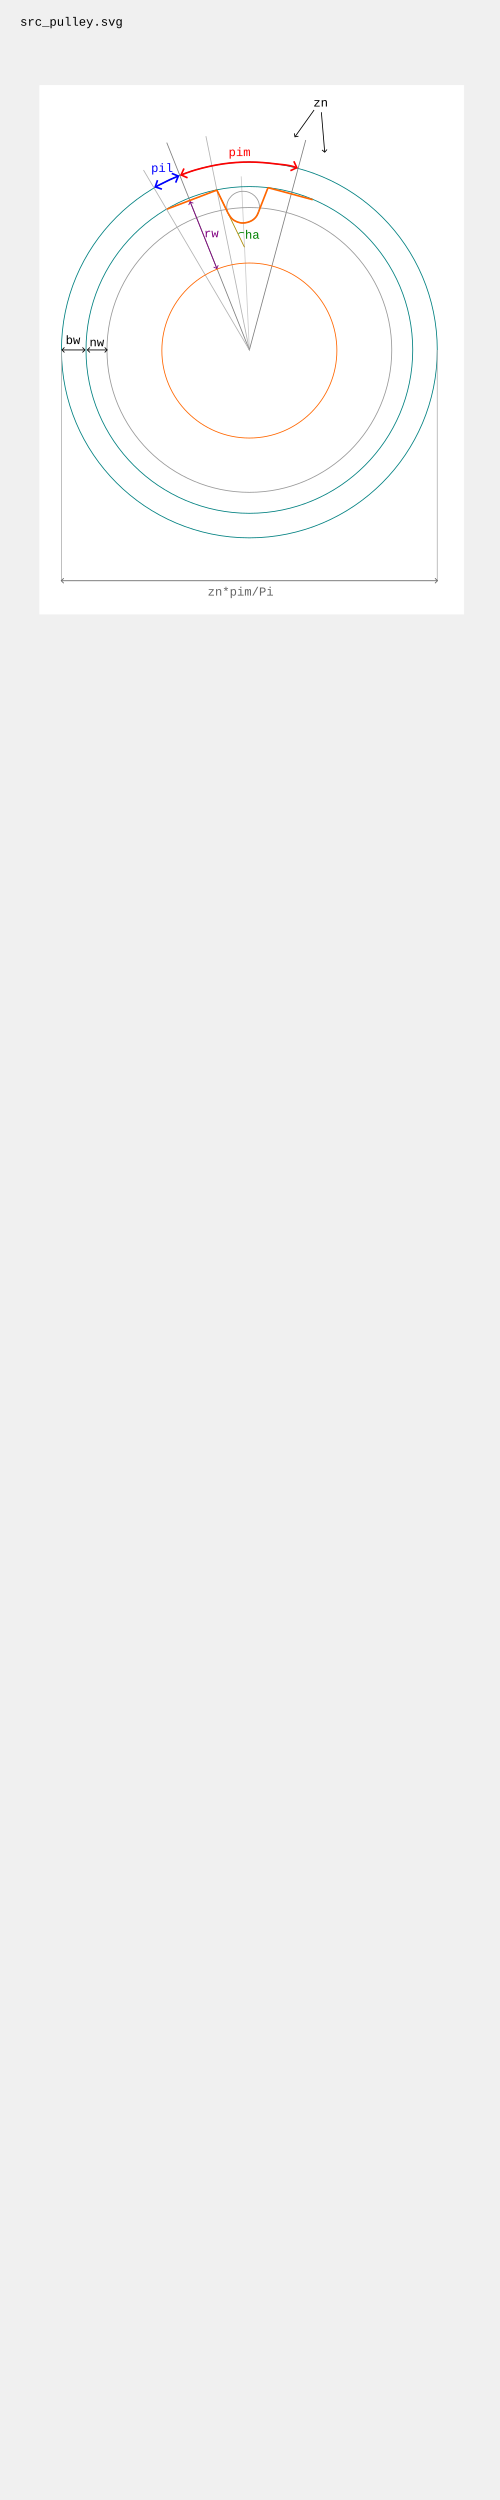
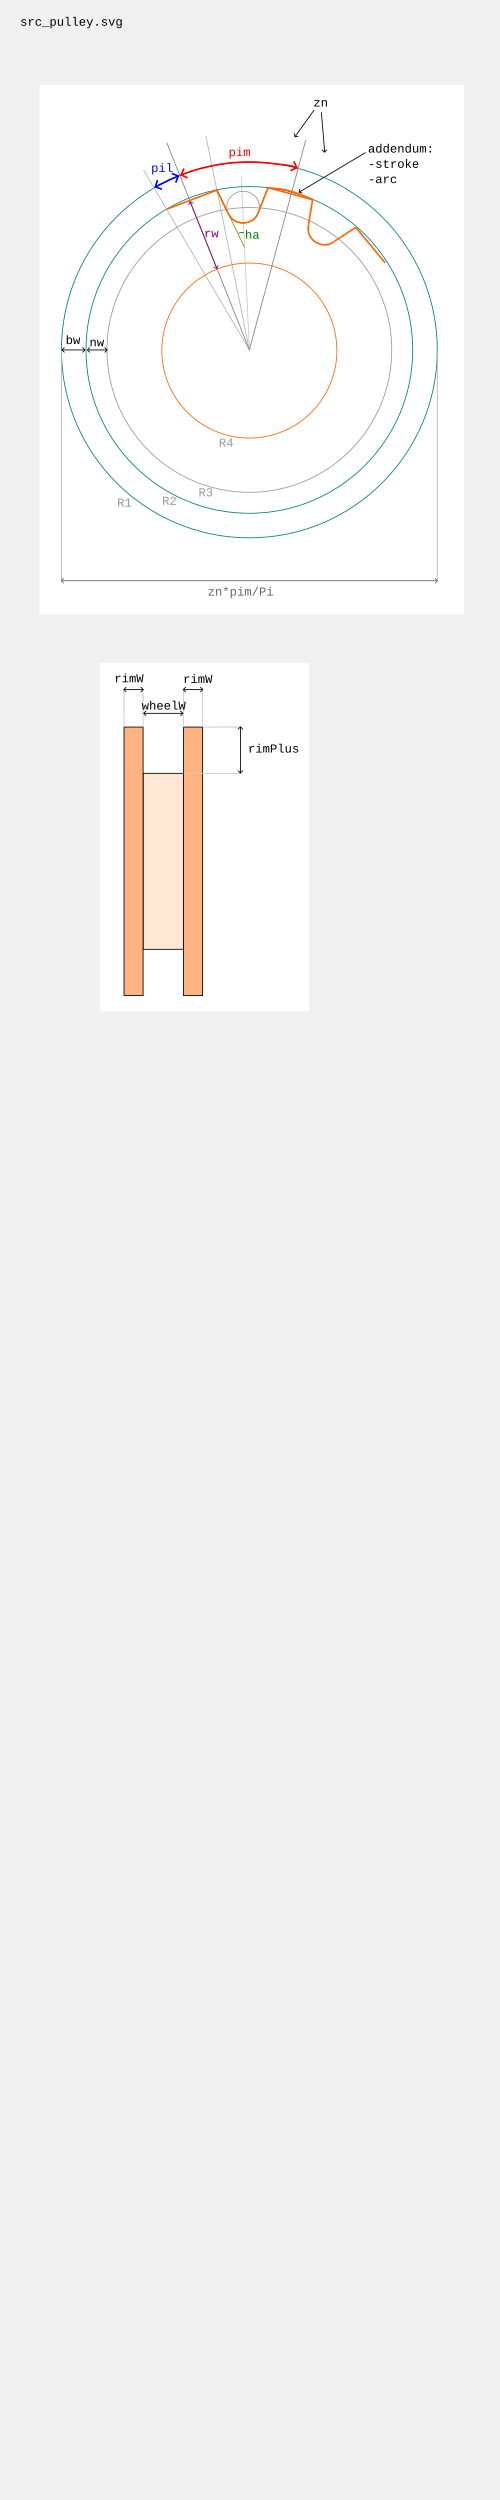
<svg xmlns="http://www.w3.org/2000/svg" width="600" height="3000" viewBox="0 0 158.75 793.75" version="1.1" id="svg1">
  <defs id="defs1">
+     <rect x="374.528" y="808.724" width="90.75" height="34.45" id="rect31" />
+     <rect x="346.116" y="809.531" width="96.303" height="39.707" id="rect30" />
+     <rect x="338.078" y="884.338" width="105.254" height="44.103" id="rect29" />
+     <rect x="104.481" y="639.313" width="51.623" height="30.696" id="rect26" />
+     <rect x="145.643" y="643.896" width="49.305" height="31.562" id="rect25" />
+     <rect x="117.859" y="618.74" width="60.16" height="47.686" id="rect24" />
+     <rect x="441.482" y="170.03" width="93.116" height="64.827" id="rect2" />
    <rect x="187.631" y="316.473" width="52.552" height="32.574" id="rect22" />
    <rect x="35.872" y="224.864" width="43.548" height="39.408" id="rect21" />
    <rect x="176.559" y="413.805" width="53.996" height="27.11" id="rect19" />
    <rect x="175.011" y="412.781" width="57" height="44.738" id="rect18" />
    <rect x="199.635" y="729.329" width="189.995" height="67.213" id="rect17" />
    <rect x="139.788" y="124.196" width="48.439" height="28.363" id="rect14" />
    <rect x="216.194" y="301.719" width="27.439" height="26.021" id="rect13" />
    <rect x="236.905" y="141.74" width="102.962" height="36.323" id="rect4" />
    <marker style="overflow:visible" id="ArrowWide" refX="0" refY="0" orient="auto-start-reverse" markerWidth="1" markerHeight="1" viewBox="0 0 1 1" preserveAspectRatio="xMidYMid">
      <path style="fill:none;stroke:context-stroke;stroke-width:1;stroke-linecap:butt" d="M 3,-3 0,0 3,3" transform="rotate(180,0.125,0)" id="path4" />
    </marker>
    <rect x="17.925" y="24.508" width="261.037" height="68.307" id="rect1" />
    <marker style="overflow:visible" id="ArrowWide-2" refX="0" refY="0" orient="auto-start-reverse" markerWidth="1" markerHeight="1" viewBox="0 0 1 1" preserveAspectRatio="xMidYMid">
      <path style="fill:none;stroke:context-stroke;stroke-width:1;stroke-linecap:butt" d="M 3,-3 0,0 3,3" transform="rotate(180,0.125,0)" id="path4-7" />
    </marker>
+     <rect x="117.859" y="618.74" width="60.16" height="47.686" id="rect24-2" />
+     <marker style="overflow:visible" id="ArrowWide-9" refX="0" refY="0" orient="auto-start-reverse" markerWidth="1" markerHeight="1" viewBox="0 0 1 1" preserveAspectRatio="xMidYMid">
+       <path style="fill:none;stroke:context-stroke;stroke-width:1;stroke-linecap:butt" d="M 3,-3 0,0 3,3" transform="rotate(180,0.125,0)" id="path4-4" />
+     </marker>
+     <marker style="overflow:visible" id="ArrowWide-3" refX="0" refY="0" orient="auto-start-reverse" markerWidth="1" markerHeight="1" viewBox="0 0 1 1" preserveAspectRatio="xMidYMid">
+       <path style="fill:none;stroke:context-stroke;stroke-width:1;stroke-linecap:butt" d="M 3,-3 0,0 3,3" transform="rotate(180,0.125,0)" id="path4-6" />
+     </marker>
+     <rect x="346.116" y="809.531" width="96.303" height="39.707" id="rect30-0" />
  </defs>
  <g id="layer1">
+     <rect style="fill:#ffffff;stroke:#ffffff;stroke-width:0.265" id="rect32" width="66.193" height="110.261" x="31.809" y="210.694" />
    <rect style="fill:#ffffff;stroke:#ffffff;stroke-width:0.265" id="rect23" width="134.569" height="167.775" x="12.641" y="27.162" />
    <path style="fill:#666666;stroke:#b3b3b3;stroke-width:0.265" d="M 79.174,111.107 65.377,43.232" id="path19" />
    <path style="fill:none;stroke:#cccccc;stroke-width:0.265" d="M 79.174,111.107 76.586,56.009" id="path11" />
    <path style="fill:none;stroke:#aa8800;stroke-width:0.265" d="m 68.854,60.357 8.76,18.125" id="path12" />
    <text xml:space="preserve" transform="matrix(0.2645833,0,0,0.2645833,1.63548,-1.77428)" id="text1" style="font-size:14.667px;line-height:normal;font-family:'Liberation Mono';-inkscape-font-specification:'Liberation Mono';text-align:start;text-decoration-color:#000000;white-space:pre;shape-inside:url(#rect1);display:inline;fill:#000000;stroke-width:1;-inkscape-stroke:none;stop-color:#000000" x="-60.386" y="0">
-       <tspan x="17.926" y="37.558" id="tspan2">src_pulley.svg</tspan>
+       <tspan x="17.926" y="37.558" id="tspan12">src_pulley.svg</tspan>
    </text>
    <circle style="fill:none;stroke:#008080;stroke-width:0.265" id="path2" cx="79.174" cy="111.107" r="59.662" />
    <circle style="fill:none;stroke:#008080;stroke-width:0.265" id="path2-5" cx="79.174" cy="111.107" r="51.867" />
    <path style="fill:none;stroke:#808080;stroke-width:0.265" d="M 52.943,45.279 79.174,111.107 97.075,44.46" id="path3" />
    <path style="fill:none;stroke:#ff0000;stroke-width:0.529;marker-start:url(#ArrowWide);marker-end:url(#ArrowWide)" d="m 57.621,55.495 c 0,0 2.922,-1.114 4.425,-1.539 2.887,-0.815 5.821,-1.499 8.79,-1.926 2.758,-0.397 5.552,-0.586 8.338,-0.585 2.792,2.27e-4 5.585,0.248 8.357,0.588 2.212,0.272 4.104,0.26 6.584,1.159" id="path1" />
    <text xml:space="preserve" transform="matrix(0.2645833,0,0,0.2645833,-0.2458457,8.605911)" id="text4" style="font-size:14.667px;line-height:normal;font-family:'Liberation Mono';-inkscape-font-specification:'Liberation Mono';text-align:center;text-decoration-color:#000000;white-space:pre;shape-inside:url(#rect4);display:inline;fill:#ff0000;stroke-width:1;-inkscape-stroke:none;stop-color:#000000">
-       <tspan x="275.184" y="154.79" id="tspan3">pim</tspan>
+       <tspan x="275.184" y="154.79" id="tspan13">pim</tspan>
    </text>
    <circle style="fill:none;stroke:#999999;stroke-width:0.265" id="path2-5-5" cx="79.174" cy="111.107" r="45.208" />
    <ellipse style="fill:none;stroke:#999999;stroke-width:0.265" id="path5" cx="77.19" cy="65.767" rx="5.201" ry="5.034" />
    <path style="fill:none;stroke:#ff6600;stroke-width:0.529" d="M 72.31,67.485 68.854,60.357" id="path6" />
    <path style="fill:none;stroke:#ff6600;stroke-width:0.529" d="m 82.108,67.228 2.981,-7.642" id="path7" />
    <path style="fill:none;stroke:#ff6600;stroke-width:0.529" d="M 85.088,59.586 99.289,63.406" id="path8" />
    <path style="fill:none;stroke:#ff6600;stroke-width:0.529" d="M 68.854,60.357 52.895,66.443" id="path9" />
    <path style="fill:none;stroke:#ff6600;stroke-width:0.529" d="m 72.31,67.485 c 0,0 0.789,1.454 1.383,2.009 0.469,0.438 1.054,0.758 1.655,0.981 0.585,0.217 1.219,0.353 1.842,0.326 0.922,-0.04 1.859,-0.282 2.673,-0.716 0.578,-0.308 1.084,-0.771 1.482,-1.291 0.353,-0.461 0.762,-1.566 0.762,-1.566" id="path10" />
    <path style="fill:none;stroke:#008000;stroke-width:0.265" d="m 75.705,74.135 c 0,0 0.467,-0.269 0.737,-0.31 0.336,-0.051 1.017,0.093 1.017,0.093" id="path13" />
    <text xml:space="preserve" transform="matrix(0.2645833,0,0,0.2645833,19.27139,-7.493221)" id="text13" style="font-size:14.667px;line-height:normal;font-family:'Liberation Mono';-inkscape-font-specification:'Liberation Mono';text-align:center;text-decoration-color:#000000;white-space:pre;shape-inside:url(#rect13);display:inline;fill:#008000;stroke-width:1;-inkscape-stroke:none;stop-color:#000000">
-       <tspan x="221.112" y="314.769" id="tspan4">ha</tspan>
+       <tspan x="221.112" y="314.769" id="tspan14">ha</tspan>
    </text>
    <text xml:space="preserve" transform="matrix(0.2645833,0,0,0.2645833,58.41679,-2.479076)" id="text14" style="font-size:14.667px;line-height:normal;font-family:'Liberation Mono';-inkscape-font-specification:'Liberation Mono';text-align:center;text-decoration-color:#000000;white-space:pre;shape-inside:url(#rect14);display:inline;fill:#000000;stroke-width:1;-inkscape-stroke:none;stop-color:#000000">
-       <tspan x="155.205" y="137.245" id="tspan5">zn</tspan>
+       <tspan x="155.205" y="137.245" id="tspan15">zn</tspan>
    </text>
    <path style="fill:none;stroke:#000000;stroke-width:0.265;marker-end:url(#ArrowWide)" d="m 102.033,35.637 1.058,12.622" id="path14" />
    <path style="fill:none;stroke:#000000;stroke-width:0.265;marker-end:url(#ArrowWide)" d="m 99.724,34.929 -6.043,8.456" id="path15" />
    <path style="fill:none;stroke:#b3b3b3;stroke-width:0.265" d="m 19.512,111.107 v 73.275" id="path16" />
    <path style="fill:none;stroke:#b3b3b3;stroke-width:0.265" d="m 138.836,111.107 v 73.275" id="path16-2" />
    <path style="fill:none;stroke:#666666;stroke-width:0.265;marker-start:url(#ArrowWide);marker-end:url(#ArrowWide)" d="M 19.512,184.382 H 138.836" id="path17" />
    <text xml:space="preserve" transform="matrix(0.2645833,0,0,0.2645833,-1.555745,-7.324305)" id="text17" style="font-size:14.667px;line-height:normal;font-family:'Liberation Mono';-inkscape-font-specification:'Liberation Mono';text-align:center;text-decoration-color:#000000;white-space:pre;shape-inside:url(#rect17);display:inline;fill:#666666;stroke-width:1;-inkscape-stroke:none;stop-color:#000000">
-       <tspan x="255.025" y="742.378" id="tspan6">zn*pim/Pi</tspan>
+       <tspan x="255.025" y="742.378" id="tspan16">zn*pim/Pi</tspan>
    </text>
    <path style="fill:none;stroke:#000000;stroke-width:0.265;marker-start:url(#ArrowWide);marker-end:url(#ArrowWide)" d="m 19.735,111.107 h 7.169" id="path18" />
    <path style="fill:none;stroke:#000000;stroke-width:0.265;marker-start:url(#ArrowWide-2);marker-end:url(#ArrowWide-2)" d="m 27.813,111.107 h 6.153" id="path18-3" />
    <text xml:space="preserve" transform="matrix(0.2645833,0,0,0.2645833,-30.67613,-3.434172)" id="text18" style="font-size:14.667px;line-height:normal;font-family:'Liberation Mono';-inkscape-font-specification:'Liberation Mono';text-align:center;text-decoration-color:#000000;white-space:pre;shape-inside:url(#rect18);display:inline;fill:#000000;stroke-width:1;-inkscape-stroke:none;stop-color:#000000">
-       <tspan x="194.71" y="425.831" id="tspan7">bw</tspan>
+       <tspan x="194.71" y="425.831" id="tspan17">bw</tspan>
    </text>
    <text xml:space="preserve" transform="matrix(0.2645833,0,0,0.2645833,-23.11755,-3.003878)" id="text19" style="font-size:14.667px;line-height:normal;font-family:'Liberation Mono';-inkscape-font-specification:'Liberation Mono';text-align:center;text-decoration-color:#000000;white-space:pre;shape-inside:url(#rect19);display:inline;fill:#000000;stroke-width:1;-inkscape-stroke:none;stop-color:#000000">
-       <tspan x="194.755" y="426.855" id="tspan8">nw</tspan>
+       <tspan x="194.755" y="426.855" id="tspan18">nw</tspan>
    </text>
    <path style="fill:#666666;stroke:#b3b3b3;stroke-width:0.265" d="M 79.174,111.107 45.561,53.996" id="path20" />
    <path style="fill:#666666;stroke:#0000ff;stroke-width:0.529;marker-start:url(#ArrowWide);marker-end:url(#ArrowWide)" d="m 49.411,59.277 2.23,-1.099 2.389,-1.176 2.462,-1.052" id="path21" />
    <text xml:space="preserve" transform="matrix(0.2645833,0,0,0.2645833,36.2084,-8.349262)" id="text21" style="font-size:14.667px;line-height:normal;font-family:'Liberation Mono';-inkscape-font-specification:'Liberation Mono';text-align:center;text-decoration-color:#000000;white-space:pre;shape-inside:url(#rect21);fill:#0000ff;stroke-width:1;-inkscape-stroke:none;stop-color:#000000">
-       <tspan x="44.443" y="237.913" id="tspan9">pil</tspan>
+       <tspan x="44.443" y="237.913" id="tspan19">pil</tspan>
    </text>
    <circle style="fill:none;stroke:#ff6600;stroke-width:0.265" id="path2-5-2" cx="79.174" cy="111.294" r="27.784" />
    <path style="fill:#008000;stroke:#800080;stroke-width:0.265;marker-start:url(#ArrowWide);marker-end:url(#ArrowWide-2)" d="m 60.381,64.133 8.439,21.045" id="path22" />
    <text xml:space="preserve" transform="matrix(0.2645833,0,0,0.2645833,10.49748,-11.85718)" id="text22" style="font-size:14.667px;line-height:normal;font-family:'Liberation Mono';-inkscape-font-specification:'Liberation Mono';text-align:center;text-decoration-color:#000000;white-space:pre;shape-inside:url(#rect22);fill:#800080;stroke-width:1;-inkscape-stroke:none;stop-color:#000000">
-       <tspan x="205.105" y="329.523" id="tspan10">rw</tspan>
+       <tspan x="205.105" y="329.523" id="tspan20">rw</tspan>
+     </text>
+     <path style="fill:none;stroke:#ff6600;stroke-width:0.529" d="m 97.951,71.225 1.304,-7.813" id="path6-5" />
+     <path style="fill:none;stroke:#ff6600;stroke-width:0.529" d="m 106.091,76.683 6.852,-4.509" id="path7-3" />
+     <path style="fill:none;stroke:#ff6600;stroke-width:0.529" d="m 112.943,72.175 9.373,11.331" id="path8-5" />
+     <path style="fill:none;stroke:#ff6600;stroke-width:0.529" d="M 99.254,63.412 C 95.008,61.51 90.736,59.65 85.234,59.777" id="path9-6" />
+     <path style="fill:none;stroke:#ff6600;stroke-width:0.529" d="m 97.951,71.225 c 0,0 -0.197,1.642 -0.034,2.439 0.129,0.628 0.421,1.228 0.782,1.758 0.351,0.515 0.79,0.993 1.314,1.332 0.775,0.501 1.68,0.845 2.595,0.963 0.65,0.084 1.33,-0.002 1.956,-0.195 0.555,-0.172 1.528,-0.837 1.528,-0.837" id="path10-2" />
+     <text xml:space="preserve" transform="scale(0.2645833)" id="text2" style="font-size:14.667px;line-height:normal;font-family:'Liberation Mono';-inkscape-font-specification:'Liberation Mono';text-align:start;text-decoration-color:#000000;white-space:pre;shape-inside:url(#rect2);fill:#000000;stroke-width:1;-inkscape-stroke:none;stop-color:#000000" x="-37.365" y="0">
+       <tspan x="441.482" y="183.079" id="tspan21">addendum:
+ </tspan>
+       <tspan x="441.482" y="201.413" id="tspan22">-stroke
+ </tspan>
+       <tspan x="441.482" y="219.746" id="tspan23">-arc</tspan>
+     </text>
+     <path style="fill:none;stroke:#000000;stroke-width:0.265;marker-start:url(#ArrowWide)" d="M 95.012,61 116.091,48.419" id="path23" />
+     <text xml:space="preserve" transform="matrix(0.2645833,0,0,0.2645833,0.3771162,-6.295746)" id="text23" style="font-size:14.667px;line-height:normal;font-family:'Liberation Mono';-inkscape-font-specification:'Liberation Mono';text-align:center;text-decoration-color:#000000;white-space:pre;shape-inside:url(#rect24);fill:#999999;stroke-width:1;-inkscape-stroke:none;stop-color:#000000">
+       <tspan x="139.138" y="631.79" id="tspan27">R1</tspan>
+     </text>
+     <text xml:space="preserve" transform="matrix(0.2645833,0,0,0.2645833,14.6514,-6.880029)" id="text23-0" style="font-size:14.667px;line-height:normal;font-family:'Liberation Mono';-inkscape-font-specification:'Liberation Mono';text-align:center;text-decoration-color:#000000;white-space:pre;shape-inside:url(#rect24-2);display:inline;fill:#999999;stroke-width:1;-inkscape-stroke:none;stop-color:#000000">
+       <tspan x="139.138" y="631.79" id="tspan28">R2</tspan>
+     </text>
+     <text xml:space="preserve" transform="matrix(0.2645833,0,0,0.2645833,20.27851,-16.23695)" id="text24" style="font-size:14.667px;line-height:normal;font-family:'Liberation Mono';-inkscape-font-specification:'Liberation Mono';text-align:center;text-decoration-color:#000000;white-space:pre;shape-inside:url(#rect25);fill:#999999;stroke-width:1;-inkscape-stroke:none;stop-color:#000000">
+       <tspan x="161.493" y="656.947" id="tspan32">R3</tspan>
+     </text>
+     <text xml:space="preserve" transform="matrix(0.2645833,0,0,0.2645833,37.33255,-30.77819)" id="text25" style="font-size:14.667px;line-height:normal;font-family:'Liberation Mono';-inkscape-font-specification:'Liberation Mono';text-align:center;text-decoration-color:#000000;white-space:pre;shape-inside:url(#rect26);fill:#999999;stroke-width:1;-inkscape-stroke:none;stop-color:#000000">
+       <tspan x="121.492" y="652.363" id="tspan33">R4</tspan>
+     </text>
+     <rect style="fill:#ffe6d5;stroke:#000000;stroke-width:0.265" id="rect27" width="12.829" height="55.879" x="45.427" y="245.529" />
+     <rect style="fill:#ffb380;stroke:#000000;stroke-width:0.265" id="rect27-0" width="6.046" height="85.256" x="58.256" y="230.84" />
+     <rect style="fill:#ffb380;stroke:#000000;stroke-width:0.265" id="rect27-0-1" width="6.046" height="85.256" x="39.381" y="230.84" />
+     <path style="fill:#b3b3b3;stroke:#cccccc;stroke-width:0.265" d="m 58.279,245.529 h 18.051 v -0.132" id="path27" />
+     <path style="fill:#b3b3b3;stroke:#cccccc;stroke-width:0.265" d="m 64.457,230.84 h 11.896 v -0.132" id="path27-2" />
+     <path style="fill:#b3b3b3;stroke:#000000;stroke-width:0.265;marker-start:url(#ArrowWide);marker-end:url(#ArrowWide)" d="m 76.353,230.84 -0.023,14.556" id="path28" />
+     <path style="fill:#b3b3b3;stroke:#cccccc;stroke-width:0.265" d="m 39.381,230.84 v -11.896 h -0.132" id="path27-2-7" />
+     <path style="fill:#b3b3b3;stroke:#cccccc;stroke-width:0.265" d="m 45.427,230.84 v -11.896 h -0.132" id="path27-2-7-2" />
+     <path style="fill:#b3b3b3;stroke:#cccccc;stroke-width:0.265" d="m 58.256,230.84 v -11.896 h -0.132" id="path27-2-7-3" />
+     <path style="fill:#b3b3b3;stroke:#cccccc;stroke-width:0.265" d="M 64.302,230.708 V 218.812 h -0.132" id="path27-2-7-9" />
+     <path style="fill:#b3b3b3;stroke:#000000;stroke-width:0.265;marker-start:url(#ArrowWide);marker-end:url(#ArrowWide)" d="m 39.381,218.945 h 6.046" id="path29" />
+     <path style="fill:#b3b3b3;stroke:#000000;stroke-width:0.265;marker-start:url(#ArrowWide-9);marker-end:url(#ArrowWide-9)" d="m 58.256,218.945 h 6.046" id="path29-4" />
+     <path style="fill:#b3b3b3;stroke:#000000;stroke-width:0.265;marker-start:url(#ArrowWide-3);marker-end:url(#ArrowWide-3)" d="M 45.69,226.48 H 57.994" id="path29-6" />
+     <text xml:space="preserve" transform="matrix(0.2645833,0,0,0.2645833,-16.50796,1.505191)" id="text29" style="font-size:14.667px;line-height:normal;font-family:'Liberation Mono';-inkscape-font-specification:'Liberation Mono';text-align:center;text-decoration-color:#000000;white-space:pre;shape-inside:url(#rect29);fill:#000000;stroke-width:1;-inkscape-stroke:none;stop-color:#000000">
+       <tspan x="359.9" y="897.388" id="tspan34">rimPlus</tspan>
+     </text>
+     <text xml:space="preserve" transform="matrix(0.2645833,0,0,0.2645833,-63.37779,-1.014039)" id="text30" style="font-size:14.667px;line-height:normal;font-family:'Liberation Mono';-inkscape-font-specification:'Liberation Mono';text-align:center;text-decoration-color:#000000;white-space:pre;shape-inside:url(#rect30);fill:#000000;stroke-width:1;-inkscape-stroke:none;stop-color:#000000">
+       <tspan x="376.664" y="822.581" id="tspan35">rimW</tspan>
+     </text>
+     <text xml:space="preserve" transform="matrix(0.2645833,0,0,0.2645833,-41.53657,-0.8199847)" id="text30-1" style="font-size:14.667px;line-height:normal;font-family:'Liberation Mono';-inkscape-font-specification:'Liberation Mono';text-align:center;text-decoration-color:#000000;white-space:pre;shape-inside:url(#rect30-0);display:inline;fill:#000000;stroke-width:1;-inkscape-stroke:none;stop-color:#000000">
+       <tspan x="376.664" y="822.581" id="tspan36">rimW</tspan>
+     </text>
+     <text xml:space="preserve" transform="matrix(0.2645833,0,0,0.2645833,-59.12803,7.864259)" id="text31" style="font-size:14.667px;line-height:normal;font-family:'Liberation Mono';-inkscape-font-specification:'Liberation Mono';text-align:center;text-decoration-color:#000000;white-space:pre;shape-inside:url(#rect31);fill:#000000;stroke-width:1;-inkscape-stroke:none;stop-color:#000000">
+       <tspan x="393.499" y="821.775" id="tspan37">wheelW</tspan>
    </text>
  </g>
</svg>
